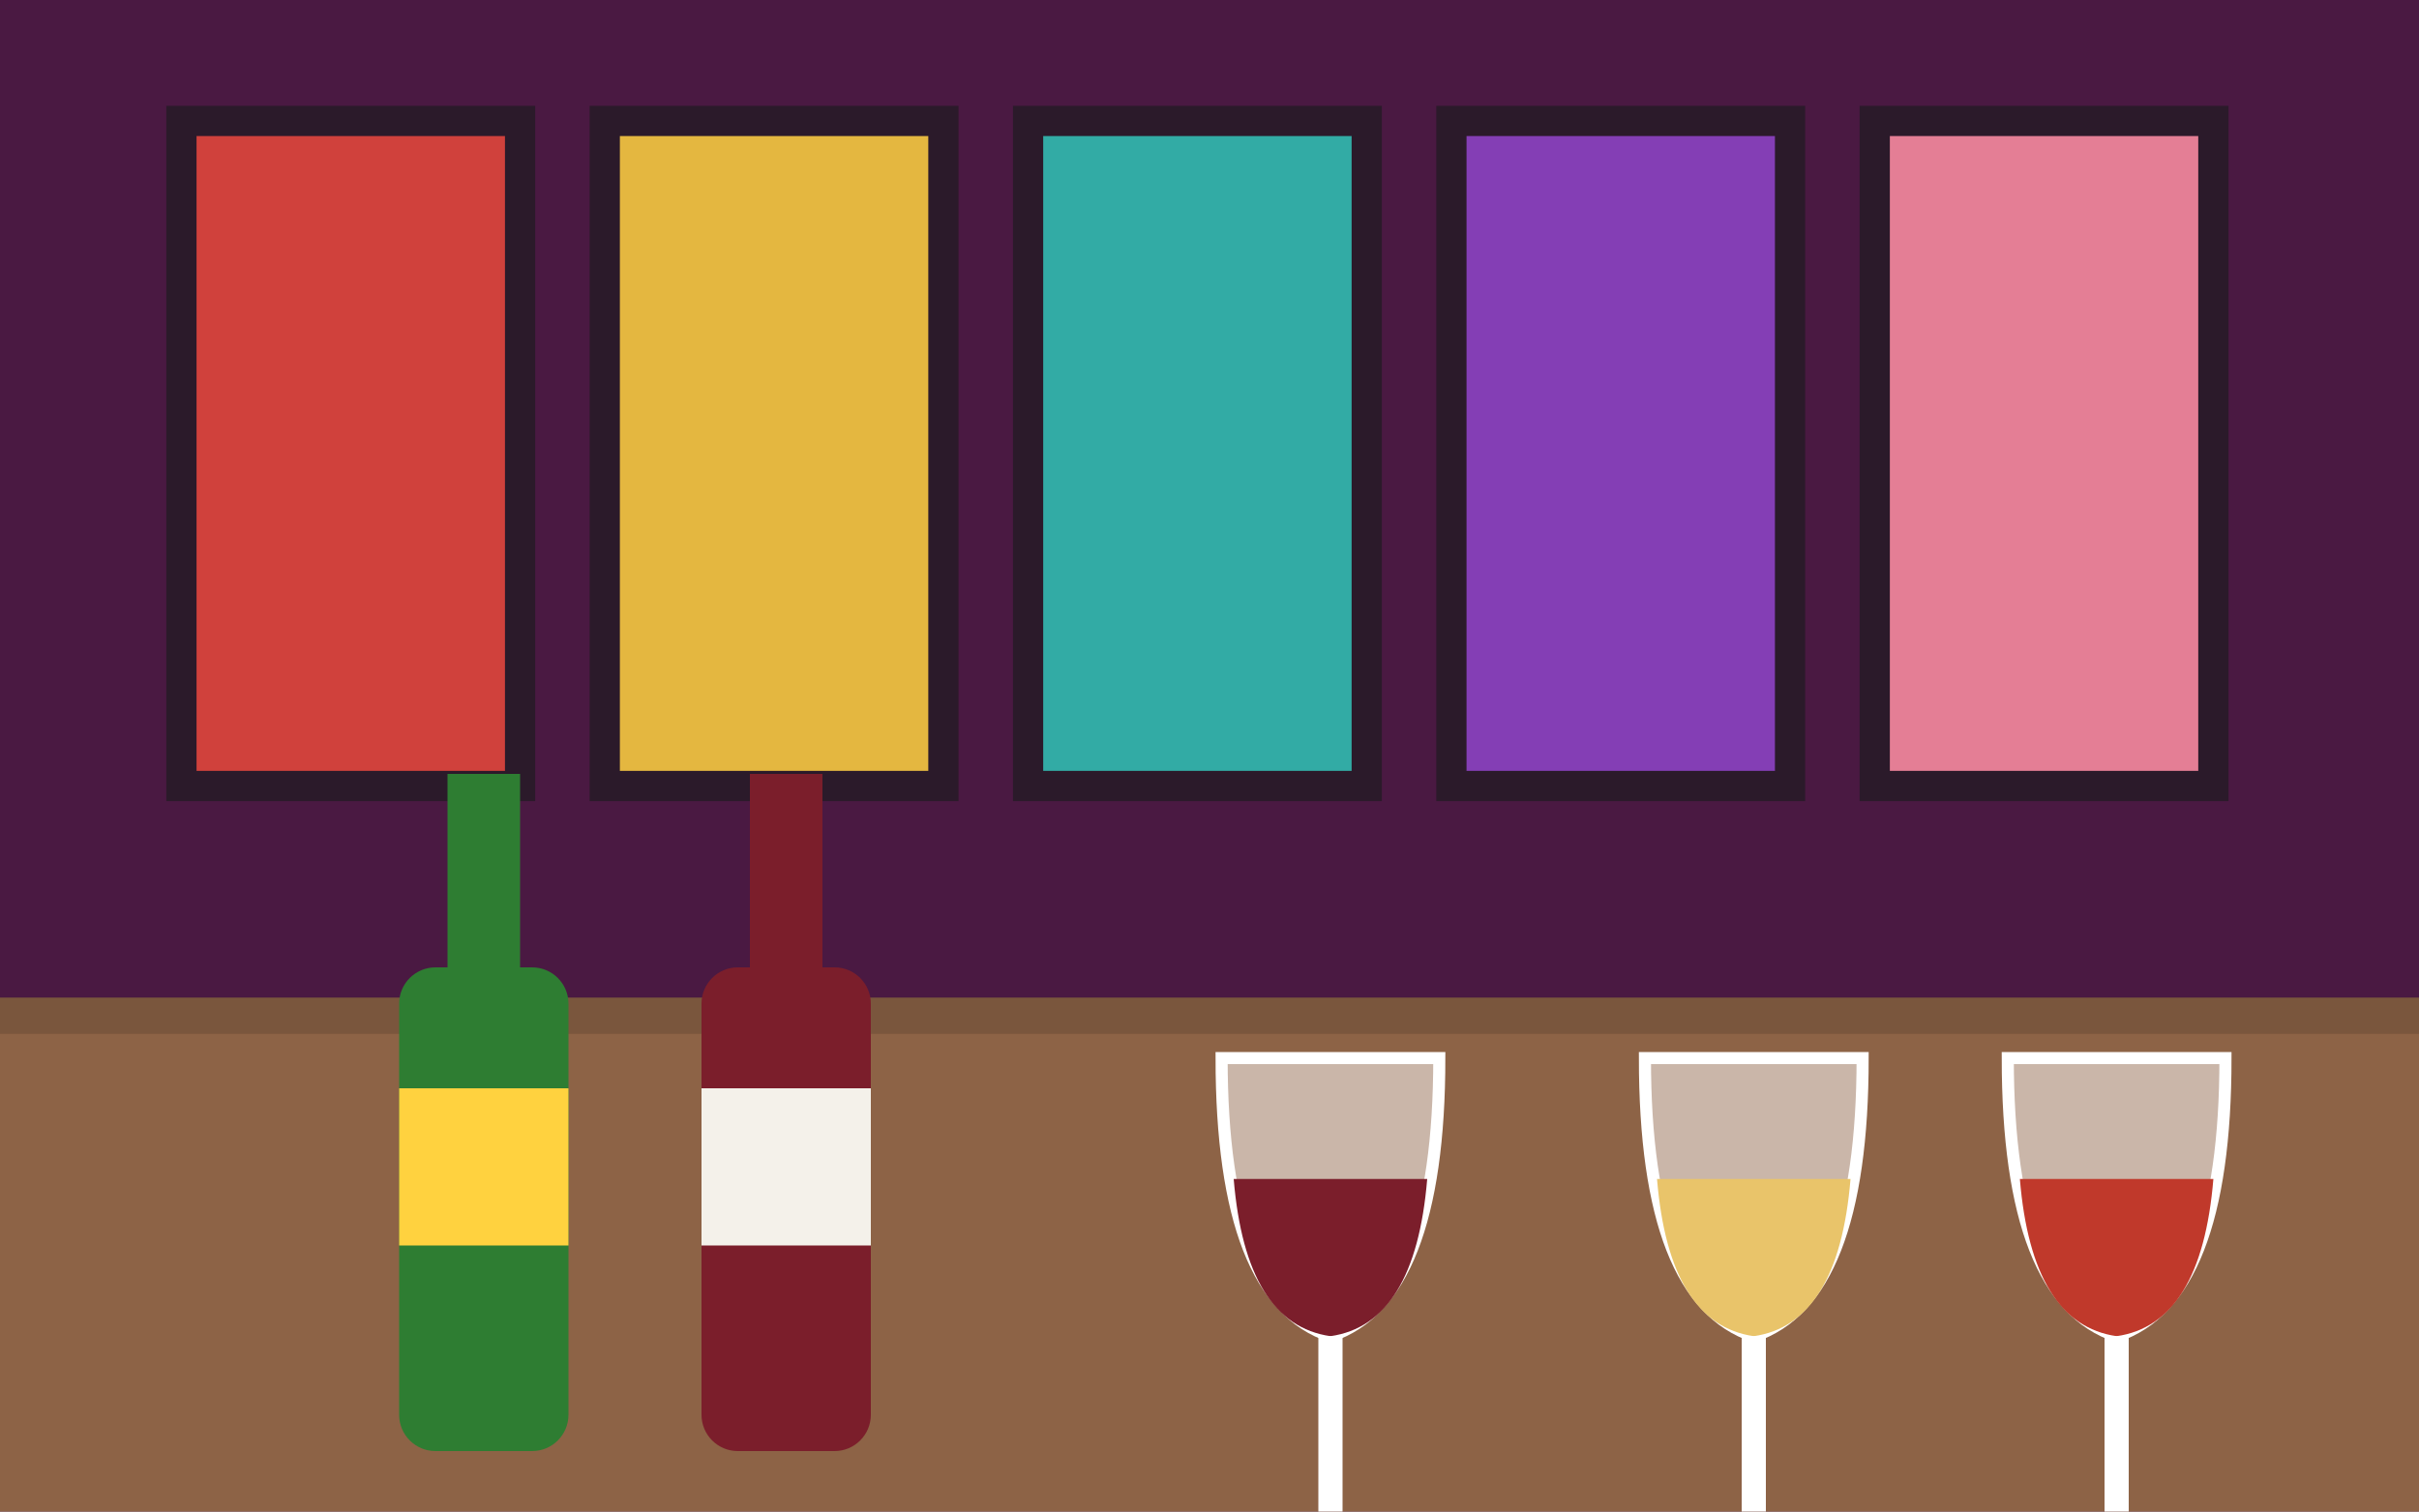
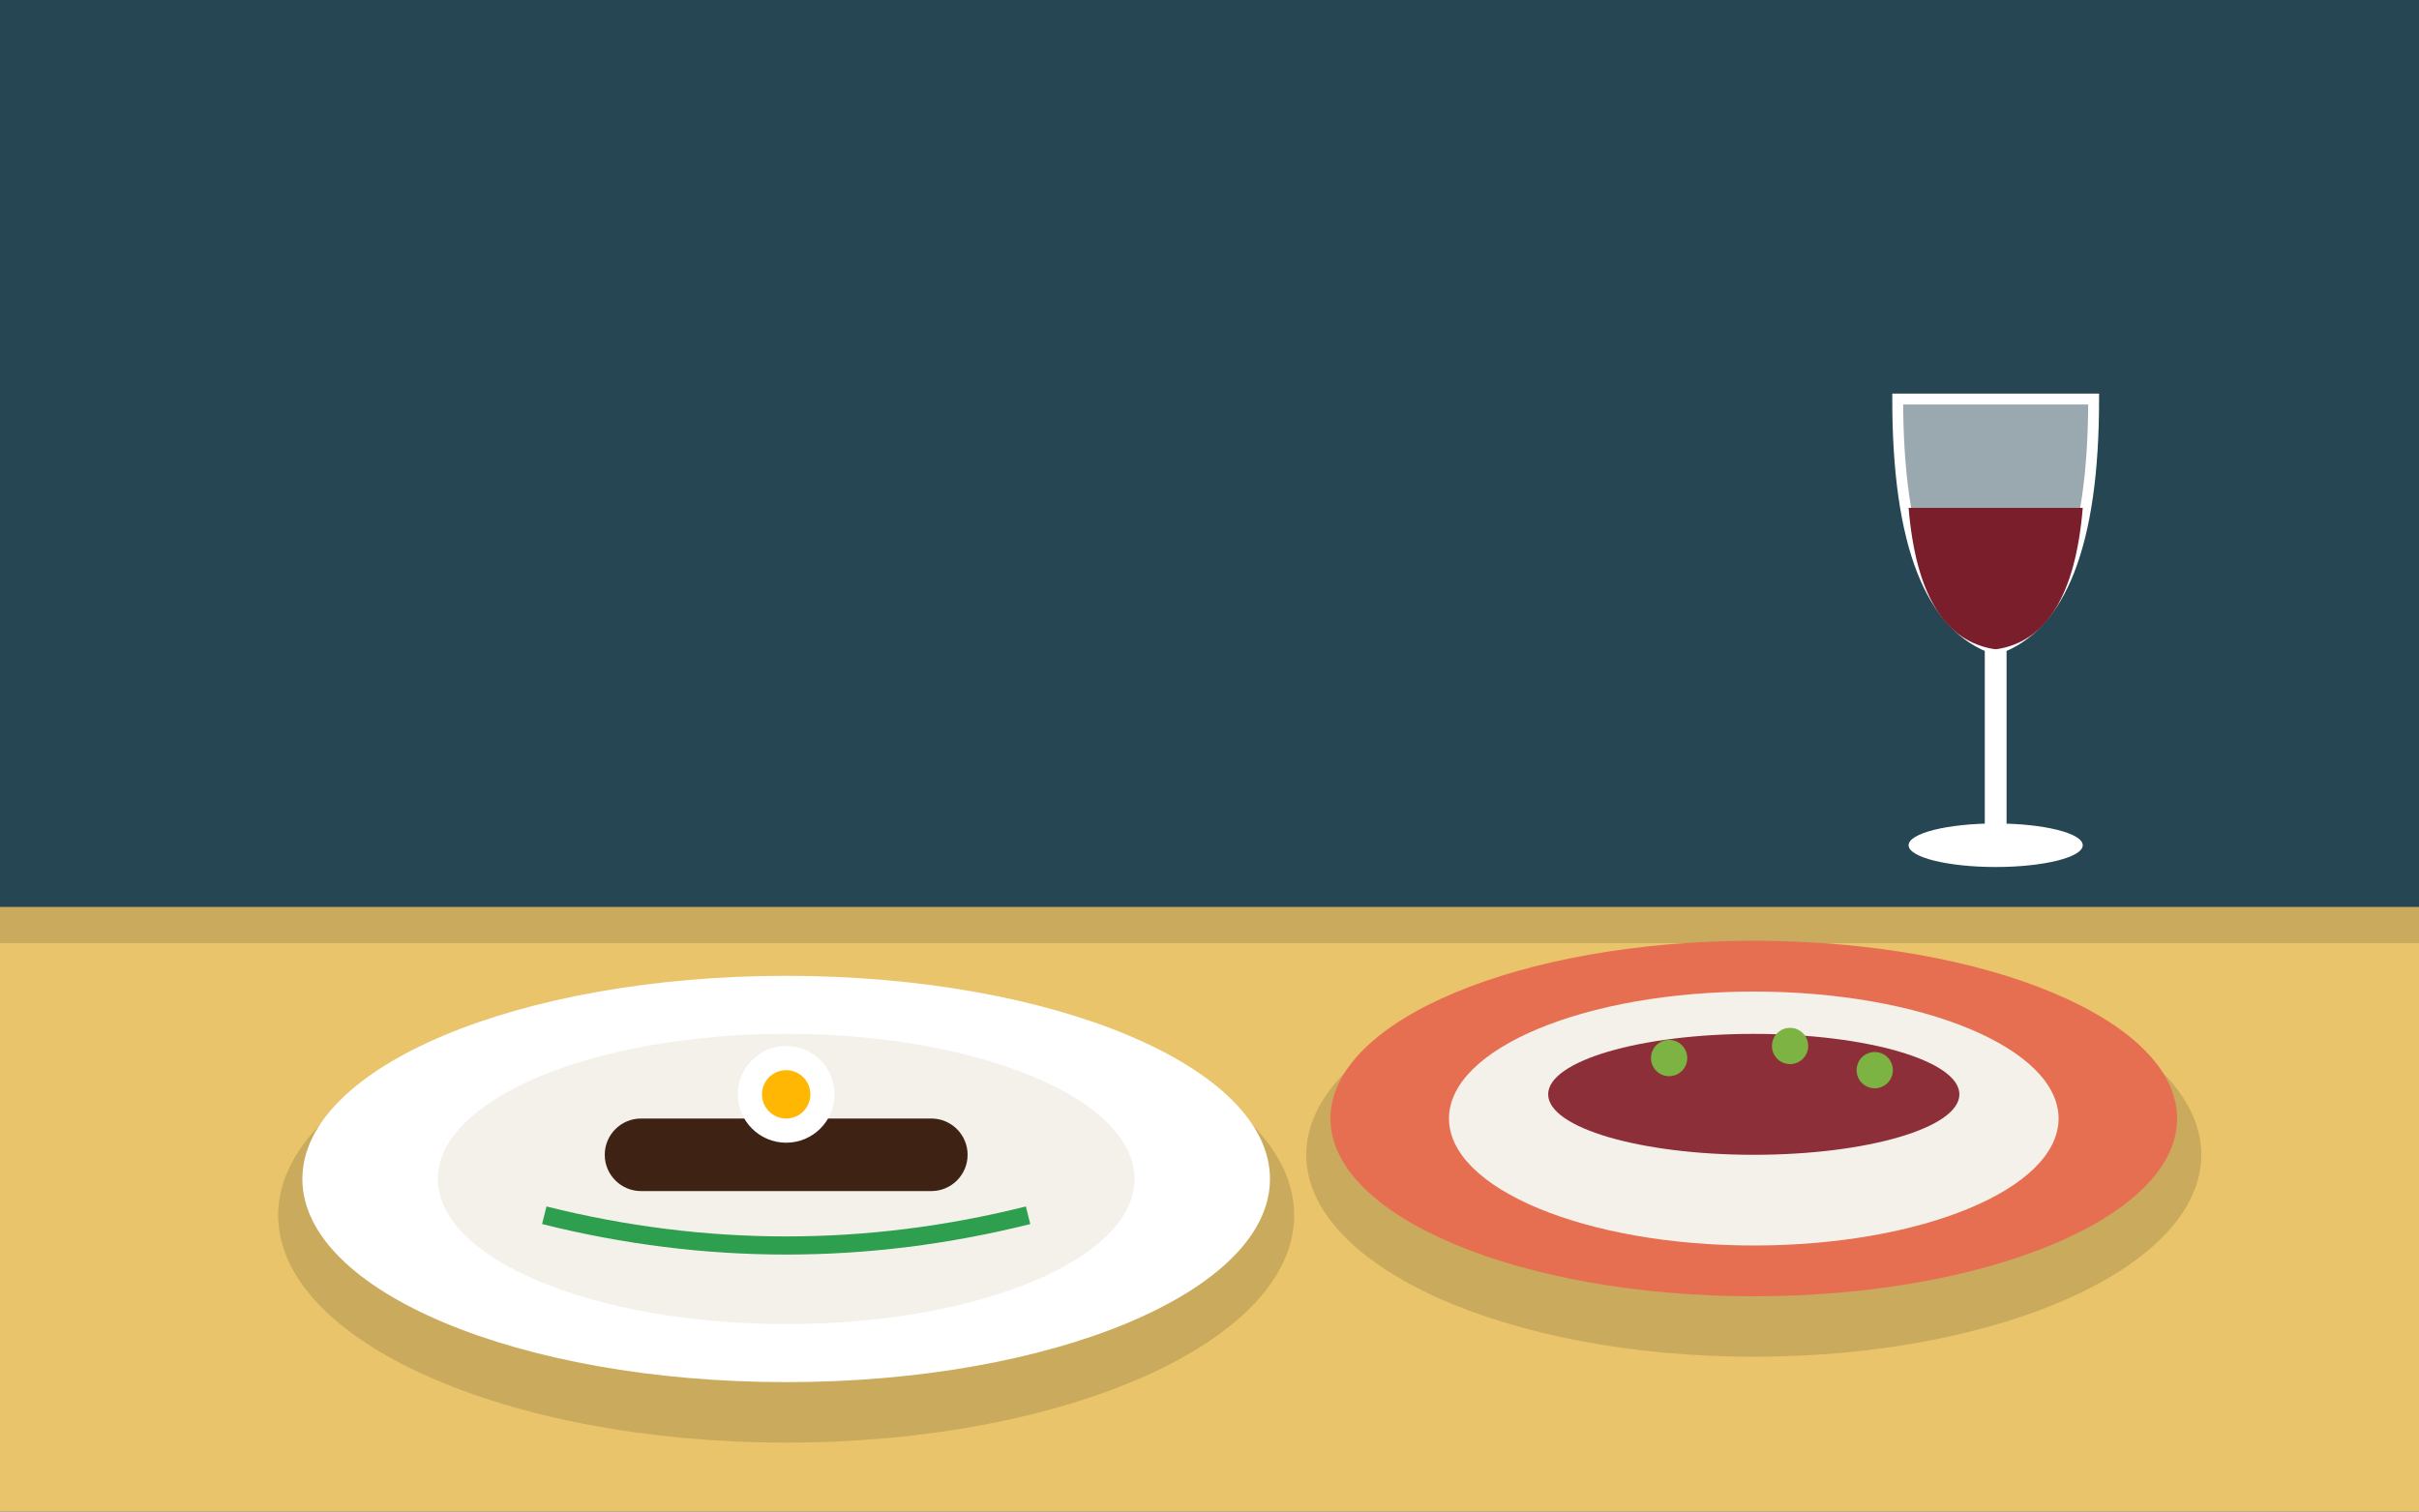
<svg xmlns="http://www.w3.org/2000/svg" viewBox="0 0 400 250" preserveAspectRatio="xMidYMid slice">
  <rect width="400" height="250" fill="#FFF" />
-   <rect width="400" height="250" fill="#4A1942" />
-   <rect x="30" y="20" width="56" height="110" fill="#E8483B" opacity=".85" />
-   <rect x="30" y="20" width="56" height="110" fill="none" stroke="#2B1A2A" stroke-width="5" />
-   <rect x="100" y="20" width="56" height="110" fill="#FFD23F" opacity=".85" />
-   <rect x="100" y="20" width="56" height="110" fill="none" stroke="#2B1A2A" stroke-width="5" />
-   <rect x="170" y="20" width="56" height="110" fill="#2EC4B6" opacity=".85" />
-   <rect x="170" y="20" width="56" height="110" fill="none" stroke="#2B1A2A" stroke-width="5" />
-   <rect x="240" y="20" width="56" height="110" fill="#8E44C9" opacity=".85" />
-   <rect x="240" y="20" width="56" height="110" fill="none" stroke="#2B1A2A" stroke-width="5" />
-   <rect x="310" y="20" width="56" height="110" fill="#FF8FA3" opacity=".85" />
-   <rect x="310" y="20" width="56" height="110" fill="none" stroke="#2B1A2A" stroke-width="5" />
-   <rect x="0" y="165" width="400" height="85" fill="#8D6346" />
-   <rect x="0" y="165" width="400" height="6" fill="#00000022" />
-   <g transform="translate(80,220) scale(1.0)">
-     <rect x="-14" y="-60" width="28" height="80" rx="6" fill="#2E7D32" />
-     <rect x="-6" y="-92" width="12" height="34" fill="#2E7D32" />
-     <rect x="-14" y="-40" width="28" height="26" fill="#FFD23F" />
+   <rect width="400" height="250" fill="#264653" />
+   <rect x="0" y="150" width="400" height="100" fill="#E9C46A" />
+   <rect x="0" y="150" width="400" height="6" fill="#00000022" />
+   <g transform="translate(130,195)">
+     <ellipse cx="0" cy="6" rx="84" ry="37.6" fill="#00000022" />
+     <ellipse cx="0" cy="0" rx="80" ry="33.6" fill="#FFFFFF" />
+     <ellipse cx="0" cy="0" rx="57.6" ry="24.0" fill="#F4F1EA" />
+     <rect x="-30" y="-10" width="60" height="12" rx="6" fill="#3E2214" />
+     <circle cx="0" cy="-14" r="8" fill="#fff" />
+     <circle cx="0" cy="-14" r="4" fill="#FFB703" />
+     <path d="M-40 6 q40 10 80 0" stroke="#2E9E4F" stroke-width="3" fill="none" />
  </g>
-   <g transform="translate(130,220) scale(1.0)">
-     <rect x="-14" y="-60" width="28" height="80" rx="6" fill="#7B1E2B" />
-     <rect x="-6" y="-92" width="12" height="34" fill="#7B1E2B" />
-     <rect x="-14" y="-40" width="28" height="26" fill="#F4F1EA" />
+   <g transform="translate(290,185)">
+     <ellipse cx="0" cy="6" rx="74" ry="33.4" fill="#00000022" />
+     <ellipse cx="0" cy="0" rx="70" ry="29.4" fill="#E76F51" />
+     <ellipse cx="0" cy="0" rx="50.4" ry="21.0" fill="#F4F1EA" />
+     <ellipse cx="0" cy="-4" rx="34" ry="10" fill="#8C2F39" />
+     <g fill="#7CB342">
+       <circle cx="-14" cy="-10" r="3" />
+       <circle cx="6" cy="-12" r="3" />
+       <circle cx="20" cy="-8" r="3" />
+     </g>
  </g>
-   <g transform="translate(220,235) scale(1.0)">
+   <g transform="translate(330,120) scale(0.9)">
    <path d="M-18 -60 h36 q0 40 -18 46 q-18 -6 -18 -46z" fill="#ffffff88" stroke="#fff" stroke-width="2" />
    <path d="M-16 -40 h32 q-2 24 -16 26 q-14 -2 -16 -26z" fill="#7B1E2B" />
    <rect x="-2" y="-14" width="4" height="34" fill="#fff" />
    <ellipse cx="0" cy="22" rx="16" ry="4" fill="#fff" />
  </g>
-   <g transform="translate(290,235) scale(1.0)">
-     <path d="M-18 -60 h36 q0 40 -18 46 q-18 -6 -18 -46z" fill="#ffffff88" stroke="#fff" stroke-width="2" />
-     <path d="M-16 -40 h32 q-2 24 -16 26 q-14 -2 -16 -26z" fill="#E9C46A" />
-     <rect x="-2" y="-14" width="4" height="34" fill="#fff" />
-     <ellipse cx="0" cy="22" rx="16" ry="4" fill="#fff" />
-   </g>
-   <g transform="translate(350,235) scale(1.0)">
-     <path d="M-18 -60 h36 q0 40 -18 46 q-18 -6 -18 -46z" fill="#ffffff88" stroke="#fff" stroke-width="2" />
-     <path d="M-16 -40 h32 q-2 24 -16 26 q-14 -2 -16 -26z" fill="#C0392B" />
-     <rect x="-2" y="-14" width="4" height="34" fill="#fff" />
-     <ellipse cx="0" cy="22" rx="16" ry="4" fill="#fff" />
-   </g>
</svg>
